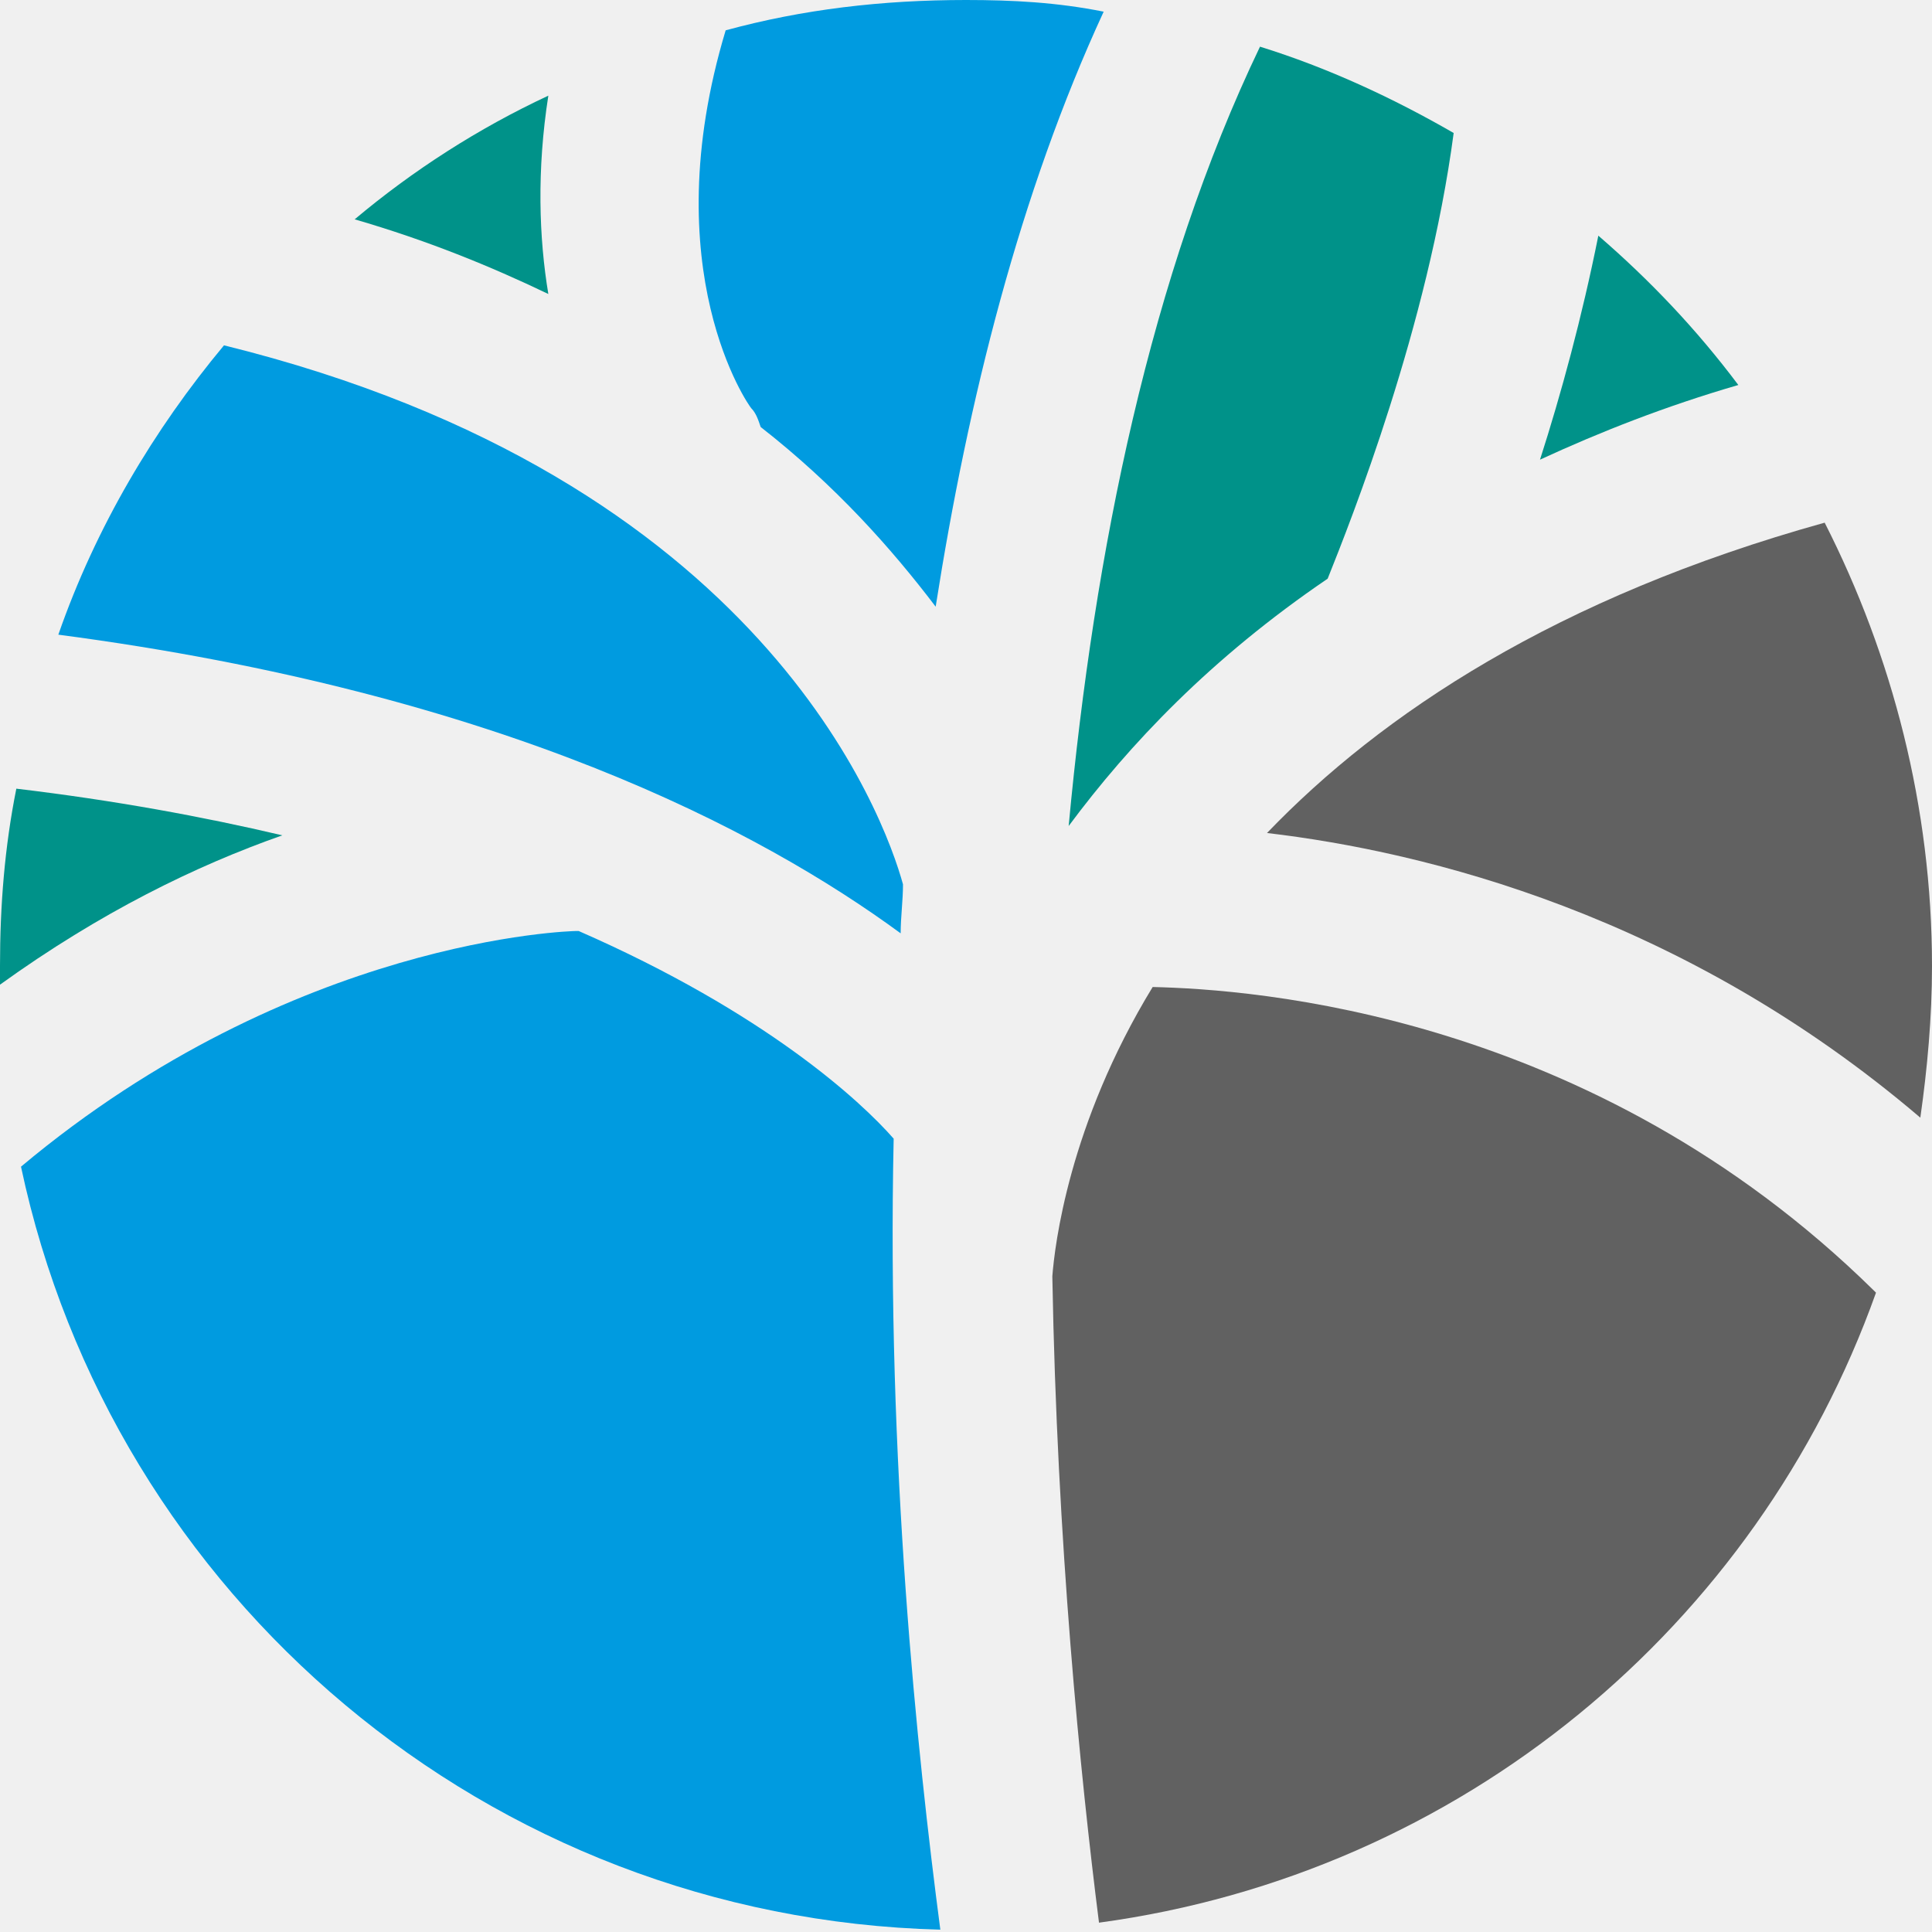
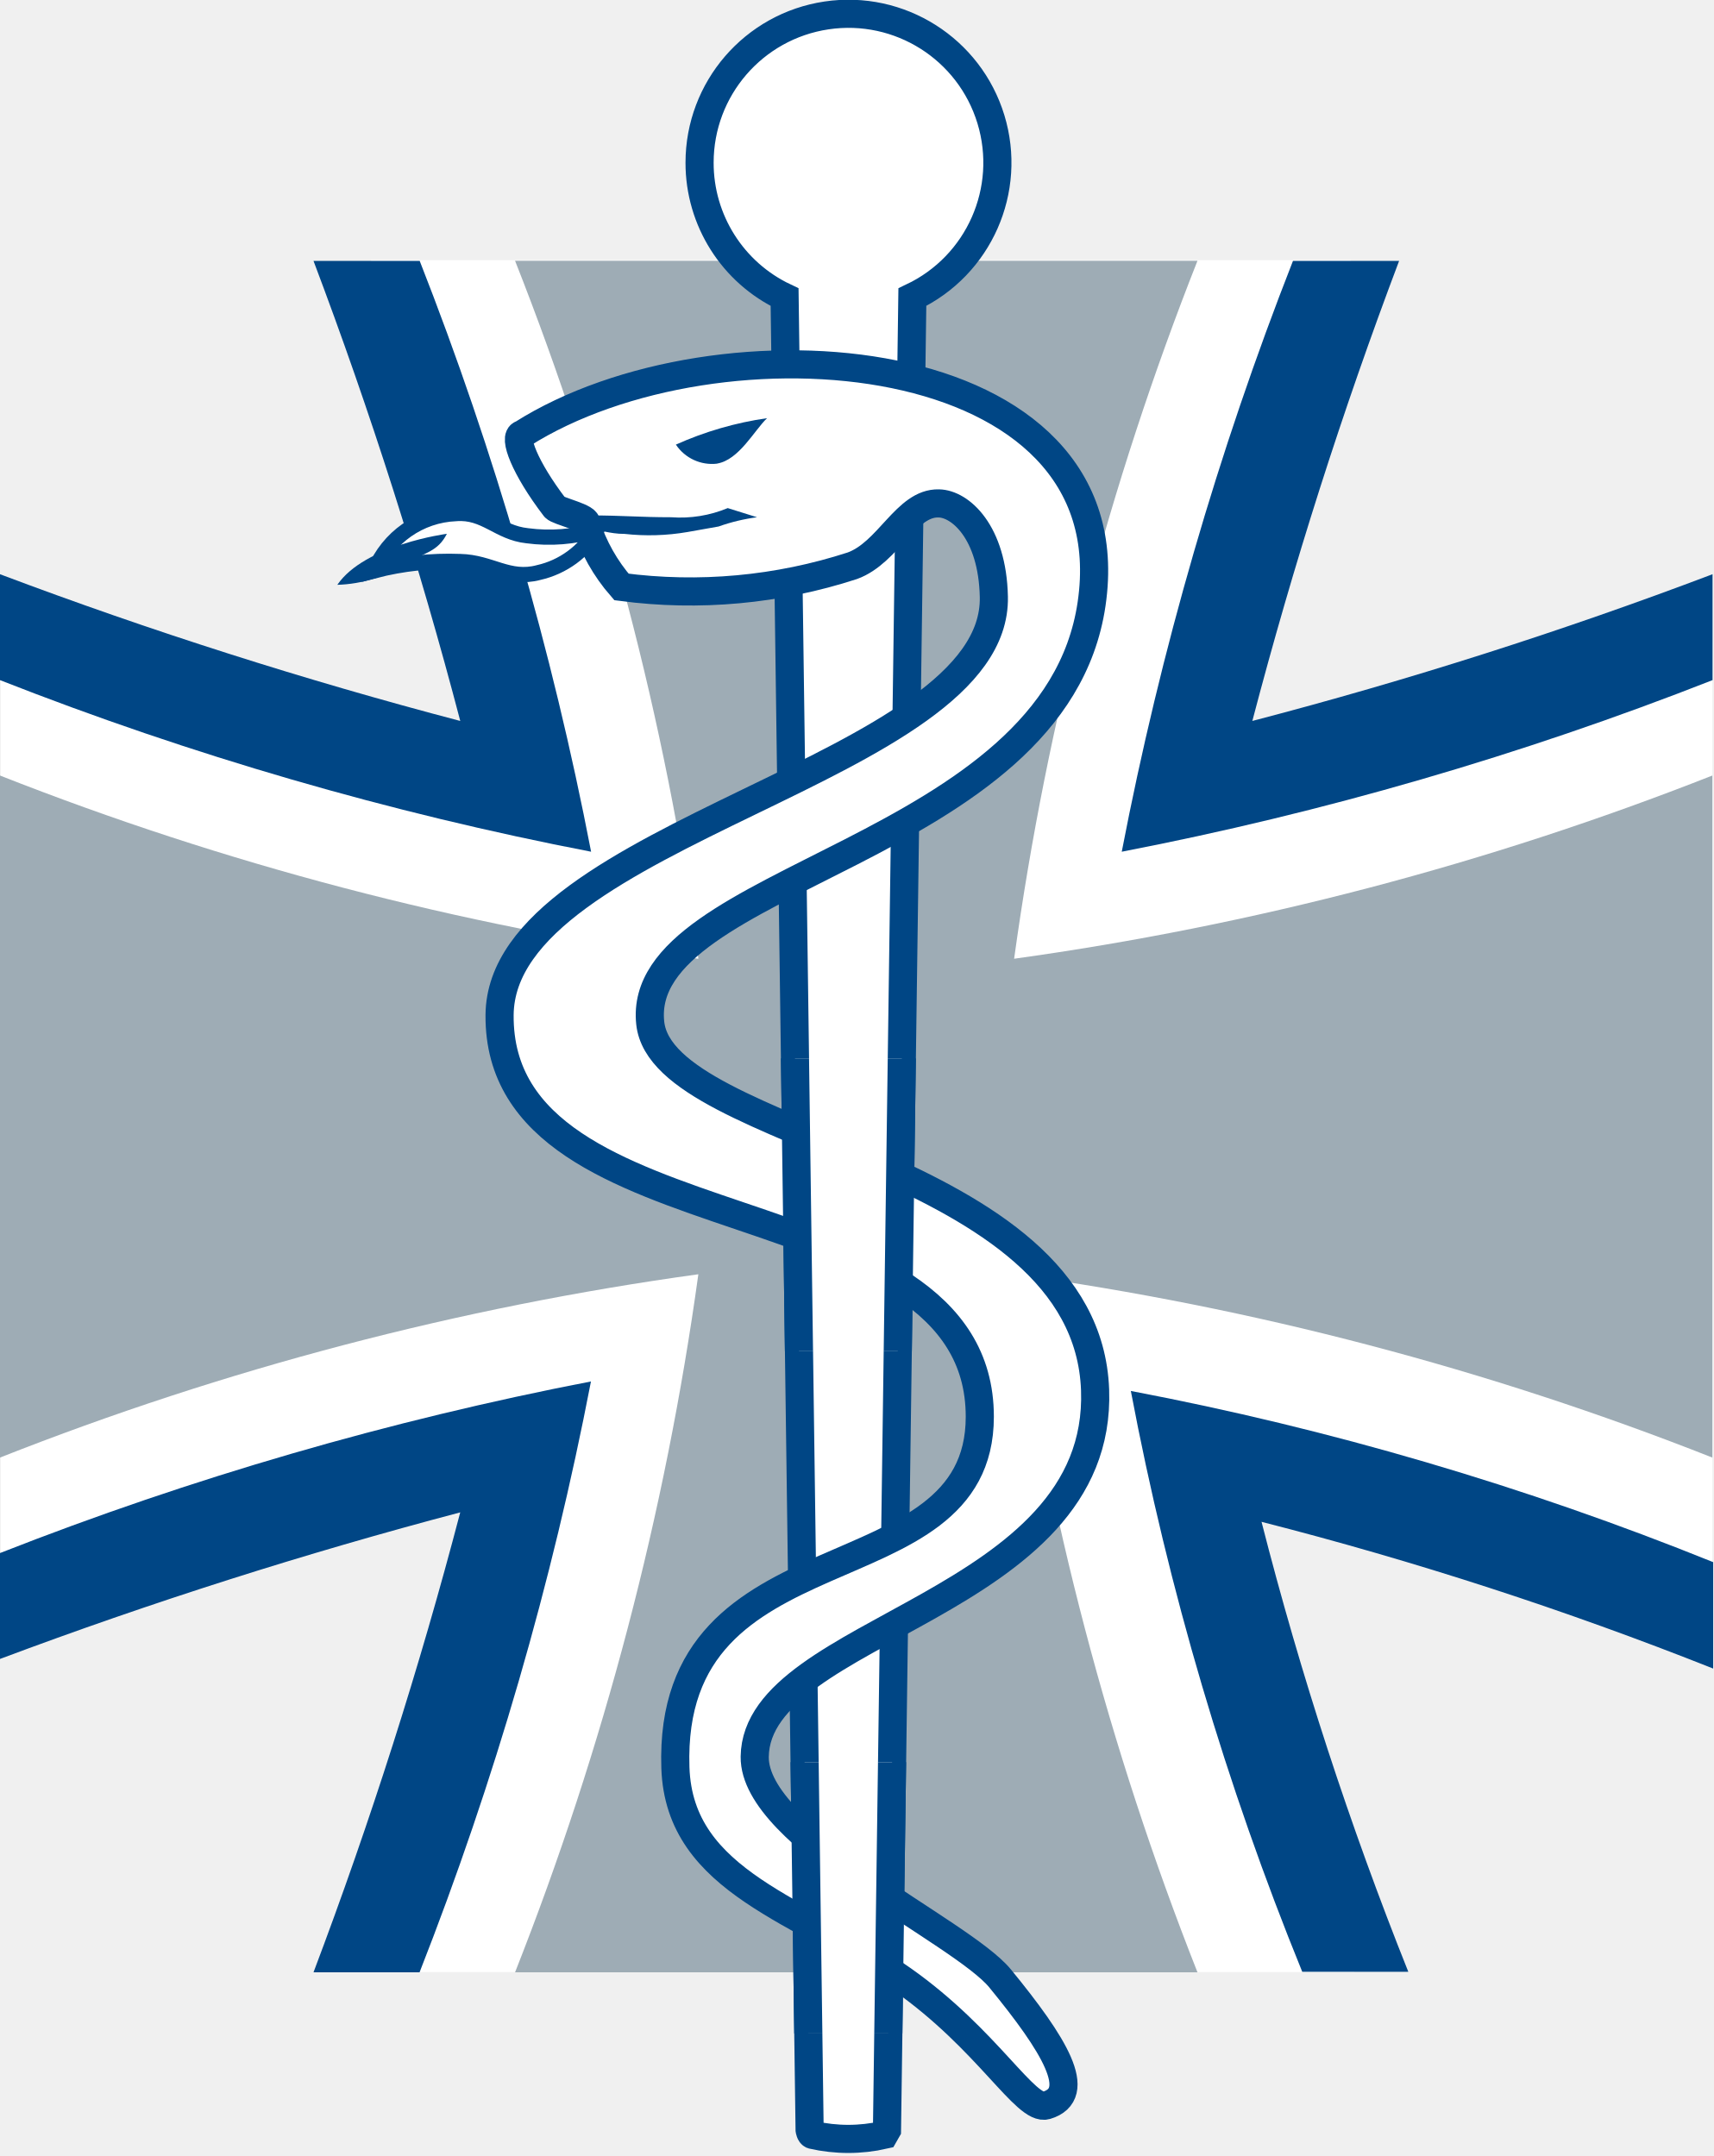
- <svg xmlns="http://www.w3.org/2000/svg" enable-background="new 0 0 82.8 82.8" version="1.1" viewBox="0 0 82.8 82.8" xml:space="preserve">
-   <style type="text/css">
- 	.st0{fill:#009289;}
- 	.st1{fill:#616161;}
- 	.st2{fill:#009BE0;}
- </style>
-   <path class="st0" d="m54 2c2.9 0.9 5.7 2.2 8.3 3.7-1.1 8.3-4.4 16.6-5.4 19.1-5 3.4-8.5 7.1-11.1 10.6 1.1-11.8 3.5-23.6 8.2-33.4z" />
-   <path class="st0" d="m74.5 16.5c-3.1 0.9-5.9 2-8.5 3.2 0.9-2.8 1.8-6.1 2.5-9.6 2.2 1.9 4.2 4 6 6.4z" />
-   <path class="st1" d="m80.4 55.4c-5.1 14.3-17.8 24.9-33.3 27-0.8-6.3-1.8-16.3-2-27.7 0.1-1.3 0.7-6.5 4.3-12.4 4.3 0.1 18.8 1.1 30.9 13l0.1 0.1z" />
-   <path class="st1" d="m82.8 41.4c0 2.2-0.2 4.4-0.5 6.5-10.2-8.7-21.2-11.4-28-12.2 4.9-5.1 12.4-10.1 23.9-13.3 2.9 5.7 4.6 12.2 4.6 19z" />
-   <path class="st0" d="m23.5 12.6c-2.5-1.2-5.2-2.3-8.3-3.2 2.5-2.1 5.3-3.9 8.3-5.3-0.5 3.2-0.4 6.1 0 8.5z" />
-   <path class="st2" d="m38.3 48.8c-1.4-1.6-5.5-5.4-13.5-8.9h-0.1c-0.2 0-12.1 0.3-23.8 10.1 3.9 18.4 20 32.2 39.4 32.7-1-7.6-2.3-20-2-33.9zm-28.7-34c-3 3.6-5.5 7.8-7.1 12.4 19 2.5 30.1 8.4 36.1 12.8 0-0.7 0.1-1.4 0.1-2.1-0.8-2.9-6-17.4-29.1-23.1zm31.8-14.8c-3.6 0-7 0.4-10.3 1.3-3.1 10.3 1 16.1 1.1 16.2 0.2 0.2 0.3 0.5 0.4 0.8 3.2 2.5 5.6 5.2 7.5 7.7 1.4-8.9 3.6-17.7 7.2-25.5-2-0.4-3.9-0.5-5.9-0.5z" />
-   <path class="st0" d="m12.1 35.8c-3.7 1.3-7.8 3.3-12.1 6.4v-0.8c0-2.6 0.2-5.1 0.7-7.6 4.2 0.5 8 1.2 11.4 2z" />
+ <svg xmlns="http://www.w3.org/2000/svg" width="49.024" height="61.711" viewBox="0 0 49.024 61.711">
+   <defs>
+     <style>.a{fill:#fff;}.b{fill:#9eacb5;}.c{fill:#004685;}.d,.e,.g{fill:none;stroke:#004685;}.d,.g{stroke-miterlimit:2.5;}.d{stroke-width:0.805px;}.e{stroke-miterlimit:3.864;stroke-width:0.435px;}.f{clip-path:url(#a);}.g{stroke-width:0.805px;}.h{clip-path:url(#b);}</style>
+     <clipPath id="a">
+       <path d="M741.6-111.55h5.554v-8.381H741.6Z" transform="translate(-741.601 119.931)" />
+     </clipPath>
+     <clipPath id="b">
+       <path d="M742.246-92.727h4.577v-7.765h-4.577Z" transform="translate(-742.246 100.492)" />
+     </clipPath>
+   </defs>
+   <g transform="translate(0 0.005)">
+     <path class="a" d="M10.613,7.188l4.571,15.164L.02,17.678V45.705l15.268-4.674L11.131,56.187H38.754L34.08,41.241,49,45.827V18.108l-14.814,3.91,4.467-14.83" transform="translate(0.001 0.253)" />
+     <path class="b" d="M49,41.461A86.733,86.733,0,0,0,29.02,36.214a86.788,86.788,0,0,0,5.247,19.98H14.739a86.8,86.8,0,0,0,5.245-19.98A86.77,86.77,0,0,0,0,41.461V21.939a87.186,87.186,0,0,0,19.984,5.244A86.776,86.776,0,0,0,14.739,7.205H34.267A86.76,86.76,0,0,0,29.02,27.183,87.148,87.148,0,0,0,49,21.939" transform="translate(0 0.254)" />
+     <path class="c" d="M35.835,20.377a129.068,129.068,0,0,0,13.171-4.2v3.031A96.184,96.184,0,0,1,32.1,24.12,96.128,96.128,0,0,1,37,7.208h3.037a131.576,131.576,0,0,0-4.2,13.169M36.1,43.3a104.208,104.208,0,0,0,4.2,12.879H37.265A86.934,86.934,0,0,1,32.36,39.554a88.777,88.777,0,0,1,16.664,4.9V47.5A106.04,106.04,0,0,0,36.1,43.3m-22.925-.272A137.3,137.3,0,0,0,0,47.225V44.194a96.185,96.185,0,0,1,16.911-4.912,96.126,96.126,0,0,1-4.905,16.913H8.971a131.357,131.357,0,0,0,4.2-13.169m0-22.649a131.575,131.575,0,0,0-4.2-13.169H12.01A96.127,96.127,0,0,1,16.915,24.12,96.121,96.121,0,0,1,0,19.208V16.177a133.771,133.771,0,0,0,13.171,4.2" transform="translate(0 0.254)" />
+     <path class="a" d="M19.317,4.65A4.261,4.261,0,1,1,25.406,8.5L24.68,60.961l-.08.14a4.619,4.619,0,0,1-2.056,0c-.06-.018-.078-.14-.078-.14L21.75,8.5A4.25,4.25,0,0,1,19.317,4.65" transform="translate(0.702 0)" />
+     <path class="d" d="M19.317,4.65A4.261,4.261,0,1,1,25.406,8.5L24.68,60.961l-.08.14a4.619,4.619,0,0,1-2.056,0c-.06-.018-.078-.14-.078-.14L21.75,8.5A4.25,4.25,0,0,1,19.317,4.65Z" transform="translate(0.702 0)" />
+     <path class="a" d="M30.739,16.964c1.1-7.492-10.7-8.407-16.3-4.855-.265.052.075.96.941,2.093.08.106.993.3.887.467a5.094,5.094,0,0,0,1.019,1.81,15,15,0,0,0,6.608-.607c1.035-.376,1.535-1.81,2.471-1.784.609.008,1.538.809,1.577,2.674.106,4.951-14.1,6.727-14.144,11.968-.057,6.818,13.742,4.663,13.742,11.5,0,5.259-8.944,2.99-8.711,10.044.109,3.314,3.654,4.061,6.5,6.068,2.443,1.722,3.524,3.773,4.113,3.6,1.1-.327.228-1.743-1.32-3.633-1.113-1.364-7.051-4.045-7.023-6.348.049-3.7,9.966-4.3,9.74-10.5-.244-6.613-12.372-7.15-12.73-10.5-.449-4.214,11.587-4.855,12.634-12" transform="translate(0.498 0.316)" />
+     <path class="d" d="M30.739,16.964c1.1-7.492-10.7-8.407-16.3-4.855-.265.052.075.96.941,2.093.08.106.993.3.887.467a5.094,5.094,0,0,0,1.019,1.81,15,15,0,0,0,6.608-.607c1.035-.376,1.535-1.81,2.471-1.784.609.008,1.538.809,1.577,2.674.106,4.951-14.1,6.727-14.144,11.968-.057,6.818,13.742,4.663,13.742,11.5,0,5.259-8.944,2.99-8.711,10.044.109,3.314,3.654,4.061,6.5,6.068,2.443,1.722,3.524,3.773,4.113,3.6,1.1-.327.228-1.743-1.32-3.633-1.113-1.364-7.051-4.045-7.023-6.348.049-3.7,9.966-4.3,9.74-10.5-.244-6.613-12.372-7.15-12.73-10.5C17.656,24.747,29.691,24.106,30.739,16.964Z" transform="translate(0.498 0.316)" />
+     <path class="c" d="M19.84,12.858c.628-.106,1.063-.949,1.429-1.3a9.756,9.756,0,0,0-2.609.757,1.243,1.243,0,0,0,1.18.545" transform="translate(0.681 0.406)" />
+     <path class="a" d="M16.693,14.668a4.711,4.711,0,0,1-1.984.158c-.827-.088-1.208-.7-2.038-.633a2.637,2.637,0,0,0-2.334,1.636,8.5,8.5,0,0,1,2.453-.265c.884.018,1.393.545,2.246.316a2.576,2.576,0,0,0,1.657-1.214" transform="translate(0.376 0.503)" />
+     <path class="e" d="M16.693,14.668a4.711,4.711,0,0,1-1.984.158c-.827-.088-1.208-.7-2.038-.633a2.637,2.637,0,0,0-2.334,1.636,8.5,8.5,0,0,1,2.453-.265c.884.018,1.393.545,2.246.316A2.576,2.576,0,0,0,16.693,14.668Z" transform="translate(0.376 0.503)" />
+     <path class="c" d="M12.448,14.75c-.262.519-.641.537-1.149.835a3.811,3.811,0,0,1-1.986.625c.786-1.151,3.135-1.46,3.135-1.46" transform="translate(0.34 0.524)" />
+     <path class="c" d="M16.32,14.25c.9,0,1.4.052,2.3.052a3.526,3.526,0,0,0,1.618-.262l.838.262a5.368,5.368,0,0,0-1.1.265l-.889.158a6.431,6.431,0,0,1-1.8.054c-.456,0-.716-.132-1.175-.161" transform="translate(0.587 0.498)" />
+     <g class="f" transform="translate(21.629 30.29)">
+       <g transform="translate(-1.61 -29.919)">
+         <path class="a" d="M0,.153A4.259,4.259,0,0,1,4.261-4.1,4.259,4.259,0,0,1,6.089,4l-.726,52.5-.08.14a4.615,4.615,0,0,1-2.056,0c-.06-.018-.078-.14-.078-.14L2.432,4A4.253,4.253,0,0,1,0,.153" transform="translate(0 4.102)" />
+       </g>
+       <g transform="translate(-1.61 -29.919)">
+         <path class="g" d="M0,.153A4.259,4.259,0,0,1,4.261-4.1,4.259,4.259,0,0,1,6.089,4l-.726,52.5-.08.14a4.615,4.615,0,0,1-2.056,0c-.06-.018-.078-.14-.078-.14L2.432,4A4.253,4.253,0,0,1,0,.153Z" transform="translate(0 4.102)" />
+       </g>
+     </g>
+     <g class="h" transform="translate(22.298 50.434)">
+       <g transform="translate(-2.279 -50.082)">
+         <path class="a" d="M0,.153A4.259,4.259,0,0,1,4.261-4.1,4.259,4.259,0,0,1,6.089,4l-.726,52.5-.08.14a4.615,4.615,0,0,1-2.056,0c-.06-.018-.078-.14-.078-.14L2.432,4A4.253,4.253,0,0,1,0,.153" transform="translate(0 4.102)" />
+       </g>
+       <g transform="translate(-2.279 -50.082)">
+         <path class="g" d="M0,.153A4.259,4.259,0,0,1,4.261-4.1,4.259,4.259,0,0,1,6.089,4l-.726,52.5-.08.14a4.615,4.615,0,0,1-2.056,0c-.06-.018-.078-.14-.078-.14L2.432,4A4.253,4.253,0,0,1,0,.153Z" transform="translate(0 4.102)" />
+       </g>
+     </g>
+   </g>
</svg>
